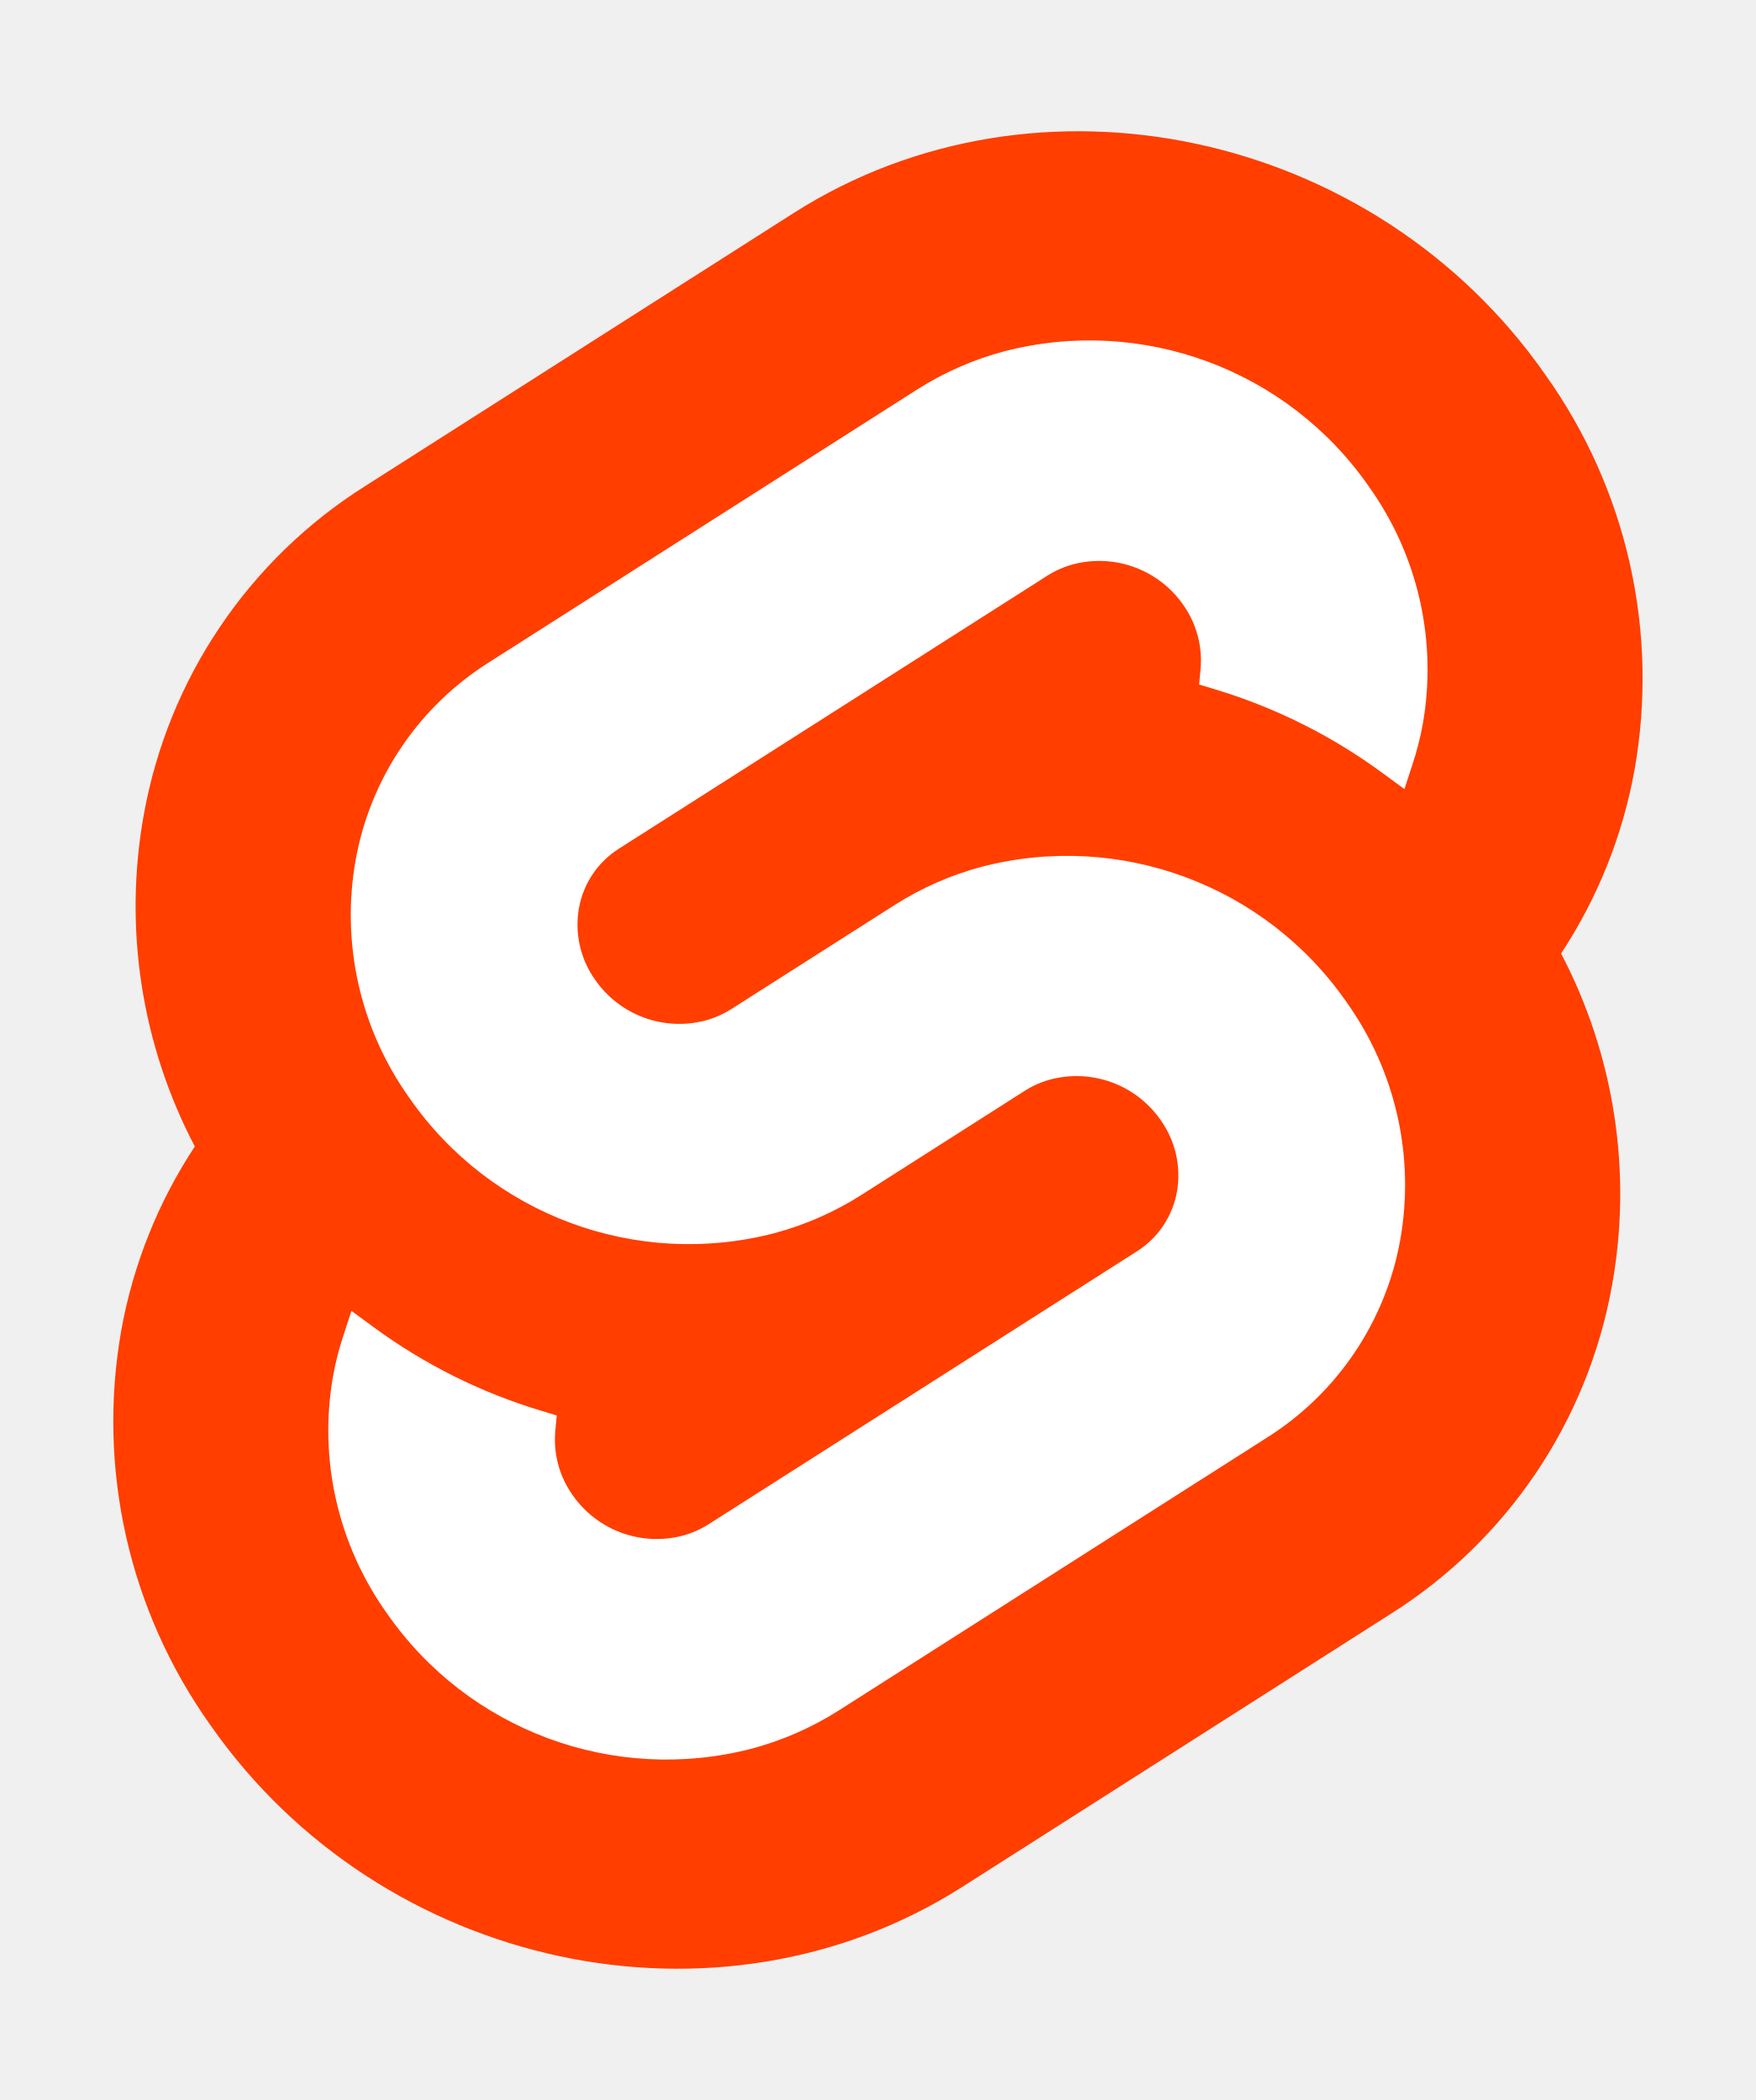
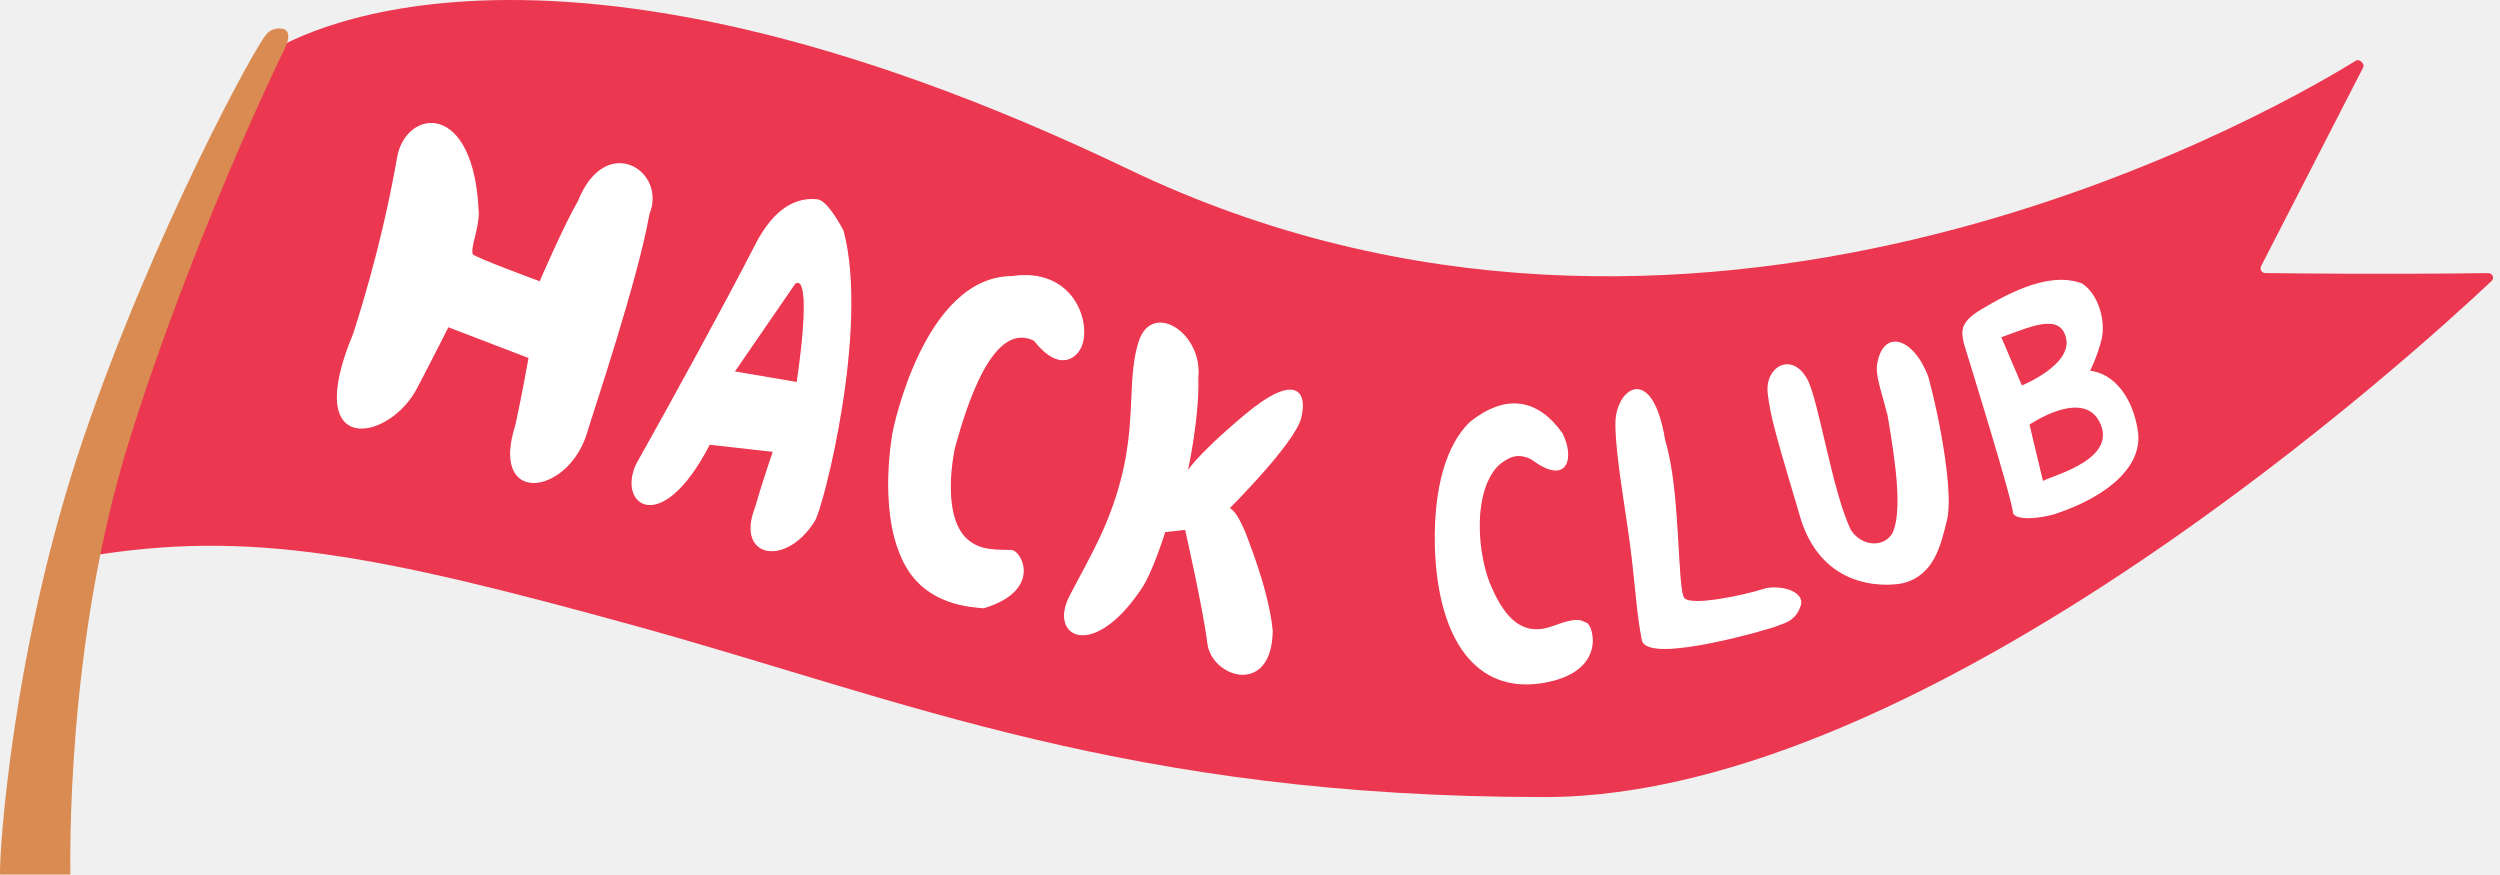
- <svg xmlns="http://www.w3.org/2000/svg" width="107" height="128" viewBox="0 0 107 128">
-   <path d="M94.157 22.819c-10.4-14.885-30.94-19.297-45.792-9.835L22.282 29.608A29.92 29.92 0 0 0 8.764 49.65a31.5 31.5 0 0 0 3.108 20.231 30 30 0 0 0-4.477 11.183 31.9 31.9 0 0 0 5.448 24.116c10.402 14.887 30.942 19.297 45.791 9.835l26.083-16.624A29.92 29.92 0 0 0 98.235 78.35a31.53 31.53 0 0 0-3.105-20.232 30 30 0 0 0 4.474-11.182 31.88 31.88 0 0 0-5.447-24.116" style="fill:#ff3e00" />
-   <path d="M45.817 106.582a20.72 20.72 0 0 1-22.237-8.243 19.17 19.17 0 0 1-3.277-14.503 18 18 0 0 1 .624-2.435l.49-1.498 1.337.981a33.6 33.6 0 0 0 10.203 5.098l.97.294-.09.968a5.85 5.85 0 0 0 1.052 3.878 6.24 6.24 0 0 0 6.695 2.485 5.8 5.8 0 0 0 1.603-.704L69.27 76.28a5.43 5.43 0 0 0 2.45-3.631 5.8 5.8 0 0 0-.987-4.371 6.24 6.24 0 0 0-6.698-2.487 5.7 5.7 0 0 0-1.6.704l-9.953 6.345a19 19 0 0 1-5.296 2.326 20.72 20.72 0 0 1-22.237-8.243 19.17 19.17 0 0 1-3.277-14.502 17.99 17.99 0 0 1 8.13-12.052l26.081-16.623a19 19 0 0 1 5.3-2.329 20.72 20.72 0 0 1 22.237 8.243 19.17 19.17 0 0 1 3.277 14.503 18 18 0 0 1-.624 2.435l-.49 1.498-1.337-.98a33.6 33.6 0 0 0-10.203-5.1l-.97-.294.09-.968a5.86 5.86 0 0 0-1.052-3.878 6.24 6.24 0 0 0-6.696-2.485 5.8 5.8 0 0 0-1.602.704L37.73 51.72a5.42 5.42 0 0 0-2.449 3.63 5.79 5.79 0 0 0 .986 4.372 6.24 6.24 0 0 0 6.698 2.486 5.8 5.8 0 0 0 1.602-.704l9.952-6.342a19 19 0 0 1 5.295-2.328 20.72 20.72 0 0 1 22.237 8.242 19.17 19.17 0 0 1 3.277 14.503 18 18 0 0 1-8.13 12.053l-26.081 16.622a19 19 0 0 1-5.3 2.328" style="fill:#fff" />
+ <svg xmlns="http://www.w3.org/2000/svg" fill="none" height="184" viewBox="0 0 526 184" width="526">
+   <path d="m55.892 11.764c.071-.162.164-.289.31-.388 3.628-2.462 56.345-35.644 181.224 24.235 117.958 56.561 236.902-9.63 258.275-22.863.709-.439 1.896.69 1.516 1.431l-21.482 41.816c-.339.659.125 1.443.865 1.454 5.587.078 25.068.301 46.883.012.905-.012 1.419 1.018.761 1.639-14.653 13.826-118.058 108.6-199.244 108.6-87.574 0-135-20.455-191-35.924-55.143-15.232-81.682-20.342-115.422-14.74-.728.121-1.344-.555-1.142-1.264l13.063-45.871z" fill="#ec3750" />
+   <g fill="#fff" stroke="#fff" stroke-miterlimit="10" stroke-width=".25">
+     <path d="m83.681 33.113c-1.329 7.514-3.879 20.421-9.241 37.1-11.136 26.603 7.856 22.264 13.294 11.211 3.223-6.103 6.539-12.726 6.539-12.726l17.068 6.543s-1.374 7.772-2.779 14.203c-5.362 16.68 10.269 14.677 14.592 2.355 1.924-6.337 10.891-32.794 13.364-46.786 3.728-8.954-9.032-17.128-14.805-2.66-3.086 5.326-8.097 16.99-8.097 16.99s-14.088-5.205-14.256-5.77c-.55-1.435 1.176-5.135 1.252-8.596-.858-23.946-15.145-21.97-16.931-11.864z" />
+     <path d="m158.883 51.762c4.344-8.648 9.332-10.098 13.041-9.704 1.6.132 3.776 3.387 5.44 6.513 5.448 20.588-4.315 58.452-6.041 60.995-5.942 9.598-16.368 7.783-12.408-2.586 1.85-6.299 3.831-12.025 3.831-12.025l-13.496-1.507c-10.605 20.602-20.14 11.976-14.645 3.076 5.878-10.426 18.401-33.253 24.278-44.762zm-4.461 26.48 13.304 2.271s3.695-23.427-.46-20.955z" />
+     <path d="m227.586 72.519c1.761-4.962-1.9-16.182-14.69-14.31-18.525.134-24.934 32.592-24.934 32.592s-3.079 15.72 1.78 26.434c4.416 10.33 15.128 10.363 17.208 10.625 12.159-3.656 7.995-11.757 5.916-12.018-2.647-.135-6.238.299-9.138-2.066-4.917-3.963-4.041-14.022-2.973-19.433 2.515-9.099 8.05-27.168 16.875-22.746 5.296 6.768 9.012 3.659 9.956.923z" />
+     <path d="m239.769 71.685c-3.257 9.947.827 20.424-7.318 39.359-1.942 4.625-6.705 13.107-7.269 14.311-4.512 8.548 4.65 13.586 14.742-1.349 2.445-3.418 5.138-12.161 5.138-12.161l4.391-.493s3.836 16.881 4.719 24.113c.944 6.979 13.306 10.949 13.486-2.748-.441-4.695-2.077-11.042-5.155-19.105 0 0-2.011-5.905-3.956-6.672 0 0 13.794-13.718 15.109-19.042 1.377-5.576-1.135-9.453-11.921-.354-10.785 9.1-12.038 12.012-12.038 12.012s2.565-11.471 2.309-20.16c.937-9.192-9.419-15.884-12.237-7.712z" />
+     <path d="m309.24 88.969c-4.628 4.588-7.54 13.2-7.215 26.232.645 19.451 8.704 30.626 22.464 28.401 13.76-2.226 10.52-12.154 9.252-12.483-1.014-.263-1.269-1.43-6.911.692-5.644 2.121-9.893-.356-13.45-8.989-2.35-5.842-3.624-17.191.621-23.53 1.268-1.876 2.472-2.392 3.106-2.779 2.536-1.547 5.136-.048 5.581.343 7.106 5.143 8.497-.557 5.957-5.622-5.013-7.082-11.672-8.529-19.405-2.264z" />
+     <path d="m340 89.262c-.067-7.383 7.556-13.075 10.236 3.435 3.31 10.668 2.468 31.296 4.056 33.206s13.41-.756 16.611-1.833c3.2-1.077 9.098.337 7.765 3.543-1.079 3.271-4.13 3.582-4.765 3.966-.636.383-27.356 8.304-28.348 3.031-.992-5.274-1.055-7.701-2.055-16.682-1-8.982-3.432-21.281-3.5-28.666z" />
+     <path d="m372.043 82.654c-.58-5.338 4.863-8.599 8.069-2.868 2.435 4.443 5.264 23.738 9.24 31.851 2.18 3.285 6.663 3.877 8.776.863 2.495-4.557.695-15.941-.847-25.075-1.092-4.375-2.35-7.719-2.287-10.162.956-8.226 7.554-6.277 10.633 2.154 2.566 9.395 5.24 24.572 3.899 29.968-1.278 5.138-2.62 11.627-9.28 13.214-1.729.381-16.138 2.457-21.206-13.309-4.878-16.537-6.417-21.299-6.997-26.636z" />
+     <path d="m417.228 65.032c8.861-5.356 15.509-7.194 20.702-5.319 3.04 1.868 5.006 7.001 4.186 11.42-.947 3.842-2.529 6.977-2.529 6.977 5.256.53 9.105 5.776 10.105 12.642 1 6.866-5.468 13.328-17.496 17.328-4.052 1.141-8.357 1.127-8.548-.283-.129-2.757-10.341-35.6-10.341-35.6-.319-1.988-1.396-4.17 3.921-7.165zm3.675 5.843 4.439 10.396s10.762-4.325 9.492-10.097c-1.269-5.771-8.042-2.332-13.931-.299zm5.963 18.411s3.046 12.762 2.92 12.185c-.065-.833 15.69-3.971 12.33-12.185-3.362-8.213-15.25 0-15.25 0z" />
+   </g>
+   <path d="m56.274 6.966s1.037-1.193 2.996-.944 1.476 2.509.738 3.982c-.738 1.473-19.325 39.584-32.776 82.573-13.452 42.989-12.423 88.924-12.423 91.424h-14.798c-.202-4.5 2.602-47.749 17.412-91.424 14.81-43.675 36.89-84.092 38.853-85.61z" fill="#d98b51" />
</svg>
